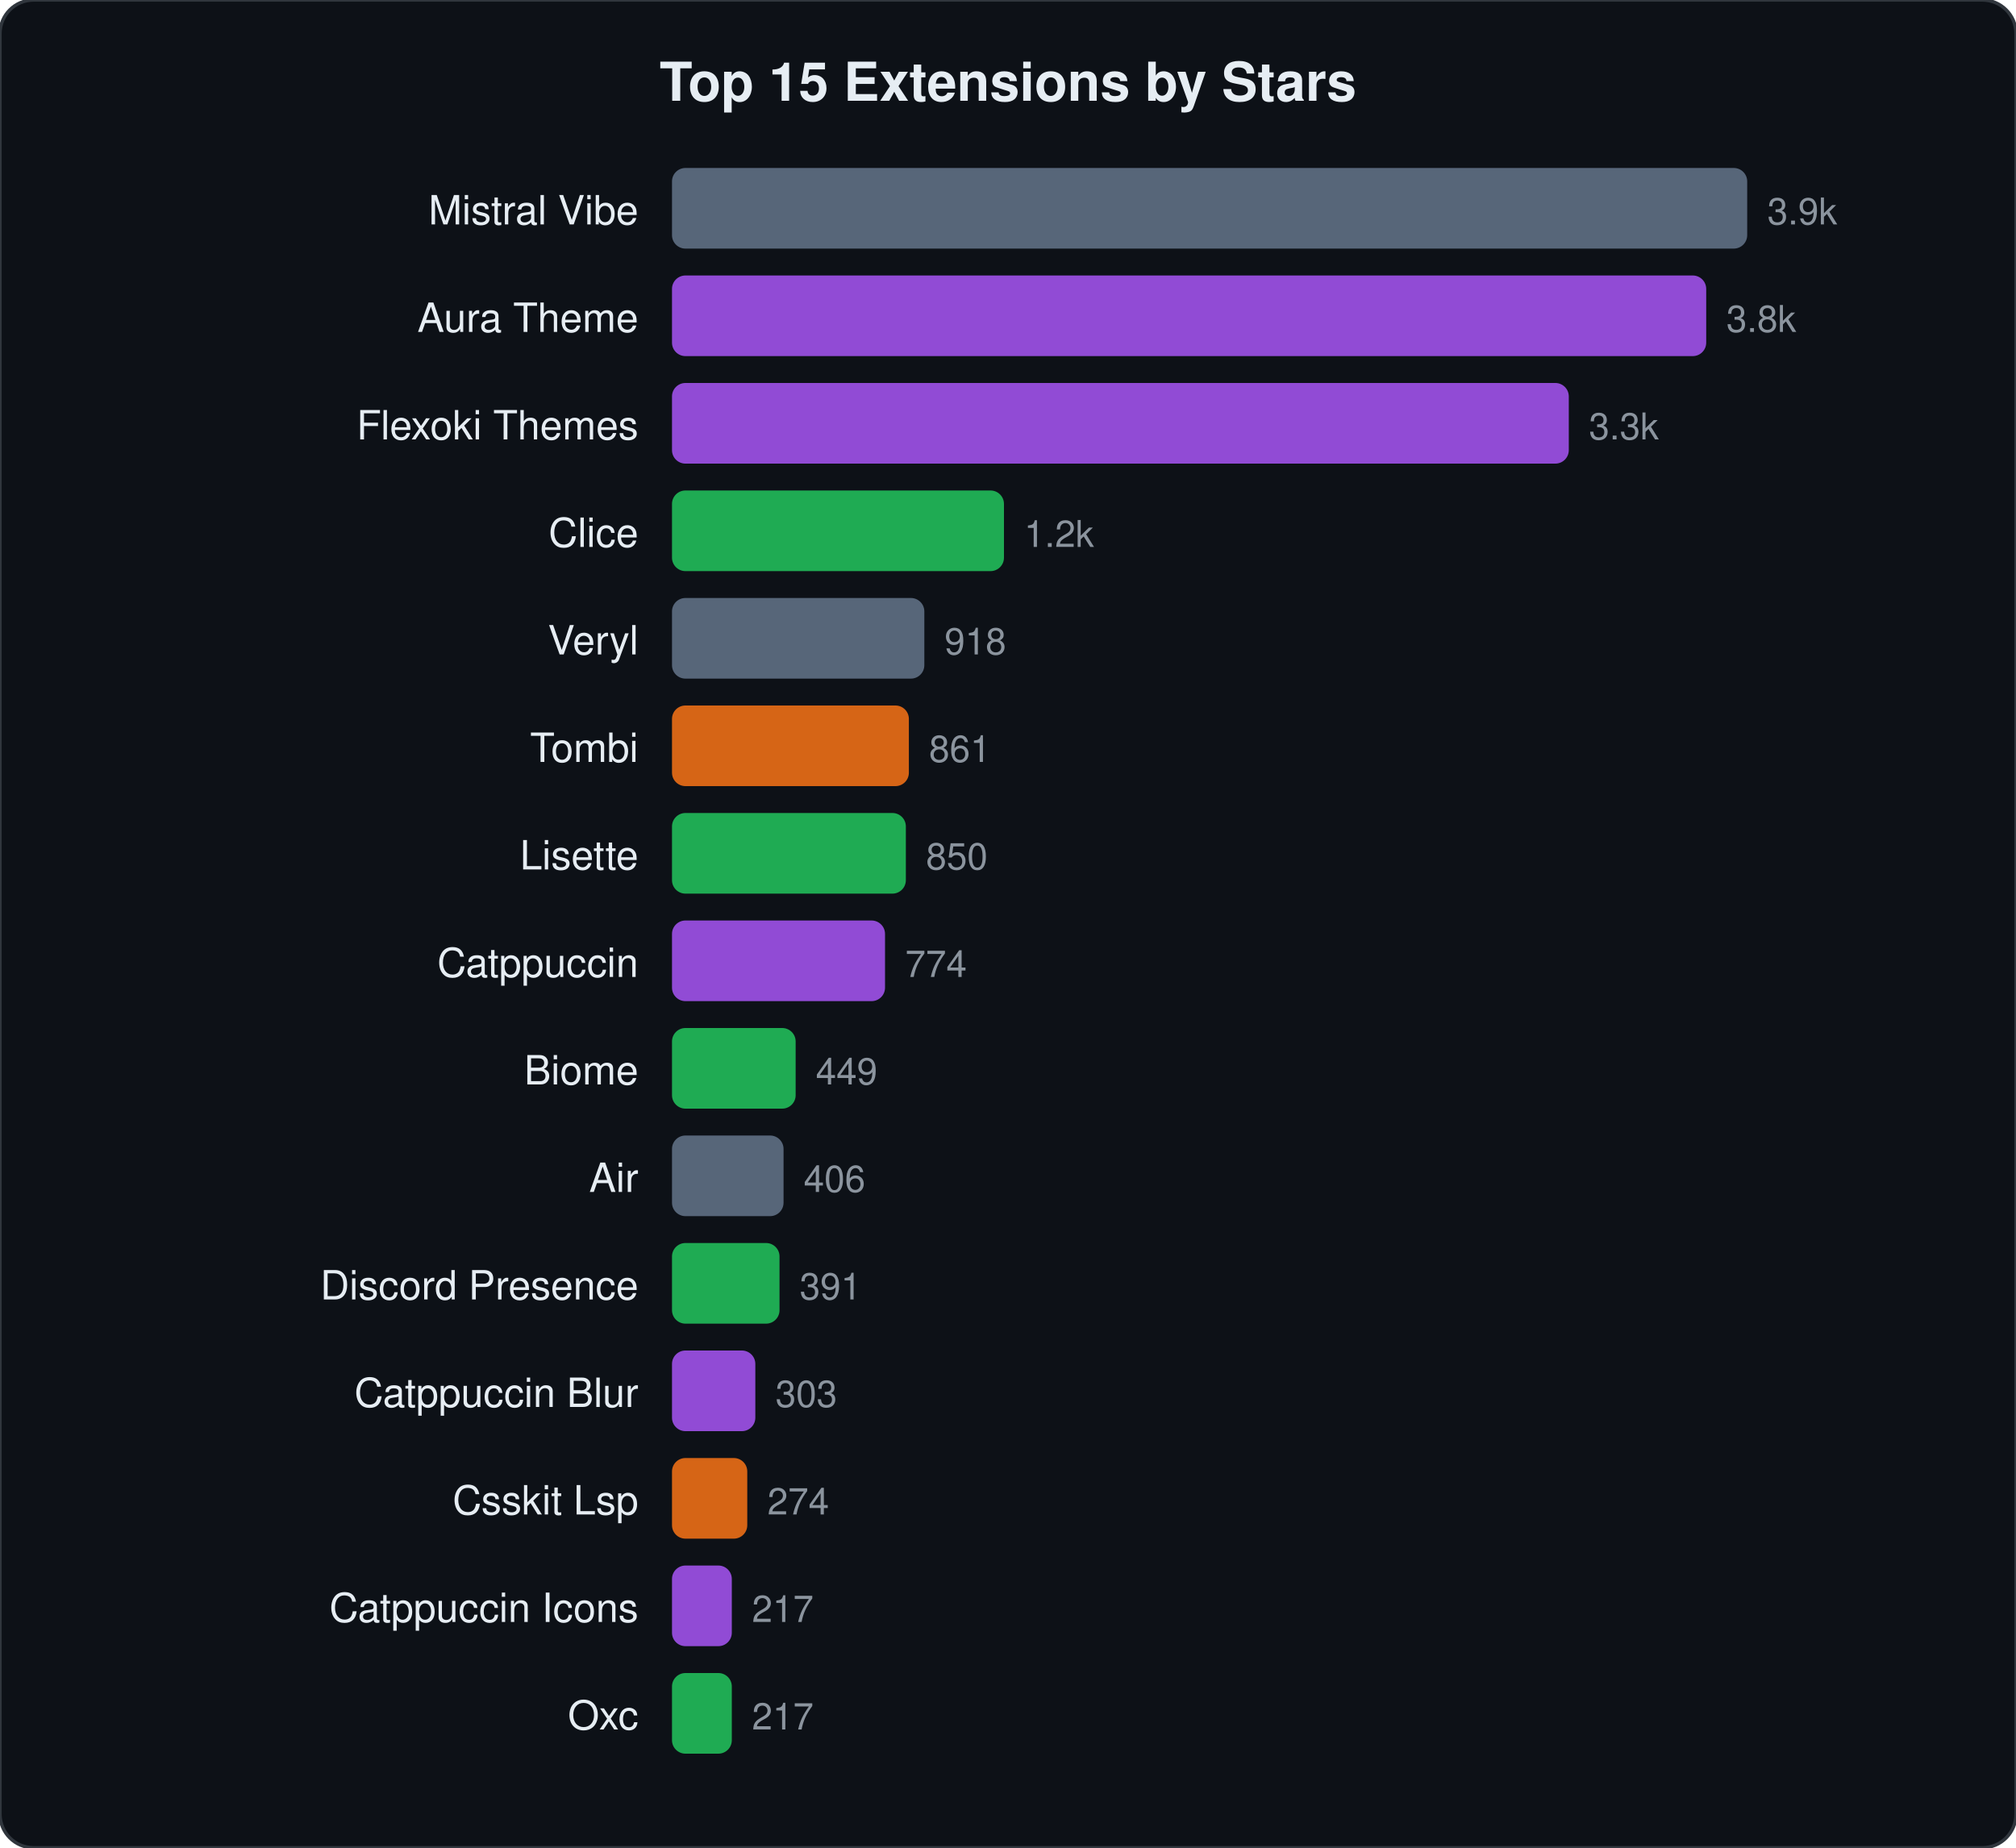
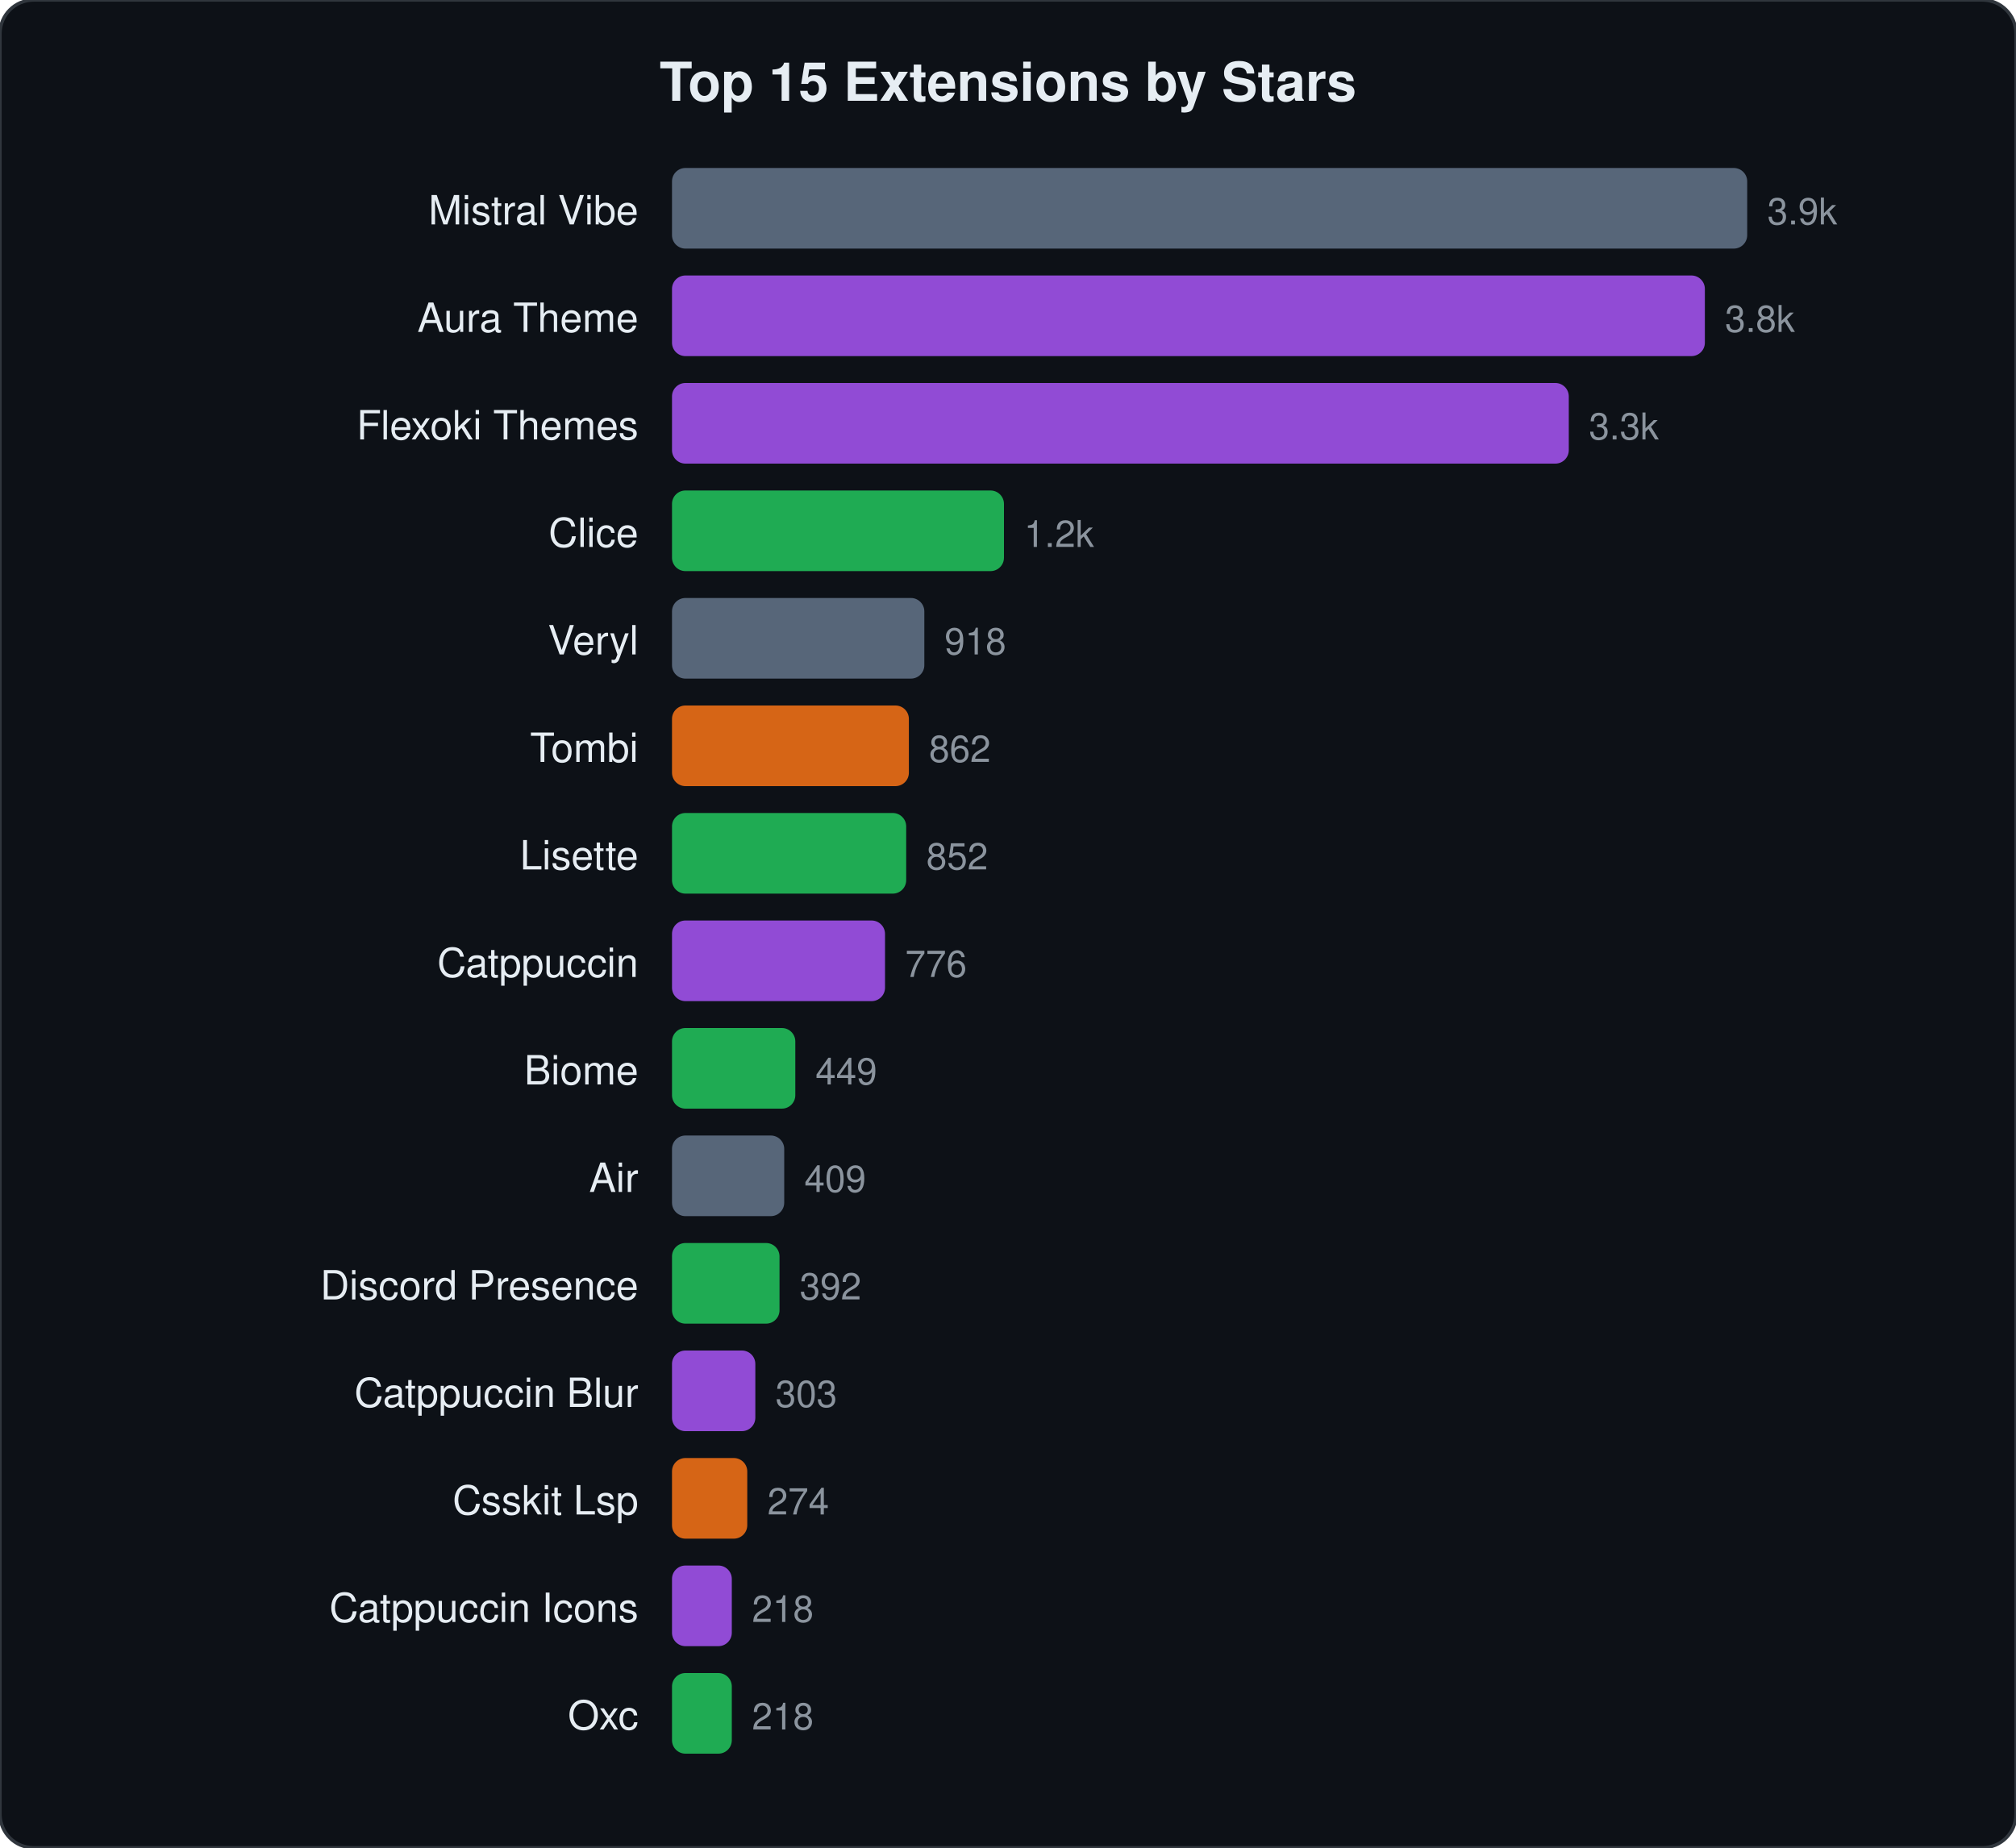
<svg xmlns="http://www.w3.org/2000/svg" viewBox="0 0 600 550" width="600" height="550">
  <style>text{font-family:-apple-system,BlinkMacSystemFont,"Segoe UI",Helvetica,Arial,sans-serif;fill:#e6edf3}.name{font-size:12px}.stars{font-size:11px;fill:#8b949e}.title{font-size:16px;font-weight:600}</style>
  <rect width="600" height="550" rx="10" fill="#0d1117" stroke="#30363d" stroke-width="1" />
  <text x="300" y="30" text-anchor="middle" class="title">Top 15 Extensions by Stars</text>
  <text x="190" y="66.8" text-anchor="end" class="name">Mistral Vibe</text>
  <rect x="200" y="50.0" width="320.0" height="24" rx="4" fill="#64748b" opacity="0.85" />
  <text x="526.0" y="66.8" class="stars">3.9k</text>
  <text x="190" y="98.8" text-anchor="end" class="name">Aura Theme</text>
-   <rect x="200" y="82.0" width="307.8" height="24" rx="4" fill="#a855f7" opacity="0.85" />
-   <text x="513.8" y="98.8" class="stars">3.8k</text>
+   <rect x="200" y="82.0" width="307.4" height="24" rx="4" fill="#a855f7" opacity="0.85" />
+   <text x="513.4" y="98.8" class="stars">3.8k</text>
  <text x="190" y="130.8" text-anchor="end" class="name">Flexoki Themes</text>
  <rect x="200" y="114.0" width="266.9" height="24" rx="4" fill="#a855f7" opacity="0.85" />
  <text x="472.9" y="130.8" class="stars">3.3k</text>
  <text x="190" y="162.8" text-anchor="end" class="name">Clice</text>
  <rect x="200" y="146.0" width="98.8" height="24" rx="4" fill="#22c55e" opacity="0.85" />
  <text x="304.8" y="162.8" class="stars">1.2k</text>
  <text x="190" y="194.8" text-anchor="end" class="name">Veryl</text>
  <rect x="200" y="178.0" width="75.1" height="24" rx="4" fill="#64748b" opacity="0.85" />
  <text x="281.1" y="194.8" class="stars">918</text>
  <text x="190" y="226.8" text-anchor="end" class="name">Tombi</text>
  <rect x="200" y="210.0" width="70.5" height="24" rx="4" fill="#f97316" opacity="0.85" />
-   <text x="276.5" y="226.8" class="stars">861</text>
+   <text x="276.5" y="226.8" class="stars">862</text>
  <text x="190" y="258.8" text-anchor="end" class="name">Lisette</text>
-   <rect x="200" y="242.0" width="69.6" height="24" rx="4" fill="#22c55e" opacity="0.85" />
-   <text x="275.6" y="258.8" class="stars">850</text>
+   <rect x="200" y="242.0" width="69.7" height="24" rx="4" fill="#22c55e" opacity="0.85" />
+   <text x="275.7" y="258.8" class="stars">852</text>
  <text x="190" y="290.8" text-anchor="end" class="name">Catppuccin</text>
  <rect x="200" y="274.0" width="63.4" height="24" rx="4" fill="#a855f7" opacity="0.85" />
-   <text x="269.4" y="290.8" class="stars">774</text>
+   <text x="269.4" y="290.8" class="stars">776</text>
  <text x="190" y="322.8" text-anchor="end" class="name">Biome</text>
-   <rect x="200" y="306.0" width="36.8" height="24" rx="4" fill="#22c55e" opacity="0.85" />
-   <text x="242.8" y="322.8" class="stars">449</text>
+   <rect x="200" y="306.0" width="36.7" height="24" rx="4" fill="#22c55e" opacity="0.85" />
+   <text x="242.7" y="322.8" class="stars">449</text>
  <text x="190" y="354.8" text-anchor="end" class="name">Air</text>
-   <rect x="200" y="338.0" width="33.2" height="24" rx="4" fill="#64748b" opacity="0.85" />
-   <text x="239.2" y="354.8" class="stars">406</text>
+   <rect x="200" y="338.0" width="33.4" height="24" rx="4" fill="#64748b" opacity="0.85" />
+   <text x="239.4" y="354.8" class="stars">409</text>
  <text x="190" y="386.8" text-anchor="end" class="name">Discord Presence</text>
  <rect x="200" y="370.0" width="32.0" height="24" rx="4" fill="#22c55e" opacity="0.85" />
-   <text x="238.0" y="386.8" class="stars">391</text>
+   <text x="238.0" y="386.8" class="stars">392</text>
  <text x="190" y="418.8" text-anchor="end" class="name">Catppuccin Blur</text>
  <rect x="200" y="402.0" width="24.8" height="24" rx="4" fill="#a855f7" opacity="0.85" />
  <text x="230.8" y="418.8" class="stars">303</text>
  <text x="190" y="450.8" text-anchor="end" class="name">Csskit Lsp</text>
  <rect x="200" y="434.0" width="22.4" height="24" rx="4" fill="#f97316" opacity="0.85" />
  <text x="228.4" y="450.8" class="stars">274</text>
  <text x="190" y="482.8" text-anchor="end" class="name">Catppuccin Icons</text>
  <rect x="200" y="466.0" width="17.8" height="24" rx="4" fill="#a855f7" opacity="0.85" />
-   <text x="223.8" y="482.8" class="stars">217</text>
+   <text x="223.8" y="482.8" class="stars">218</text>
  <text x="190" y="514.8" text-anchor="end" class="name">Oxc</text>
  <rect x="200" y="498.0" width="17.8" height="24" rx="4" fill="#22c55e" opacity="0.85" />
-   <text x="223.8" y="514.8" class="stars">217</text>
+   <text x="223.8" y="514.8" class="stars">218</text>
</svg>
